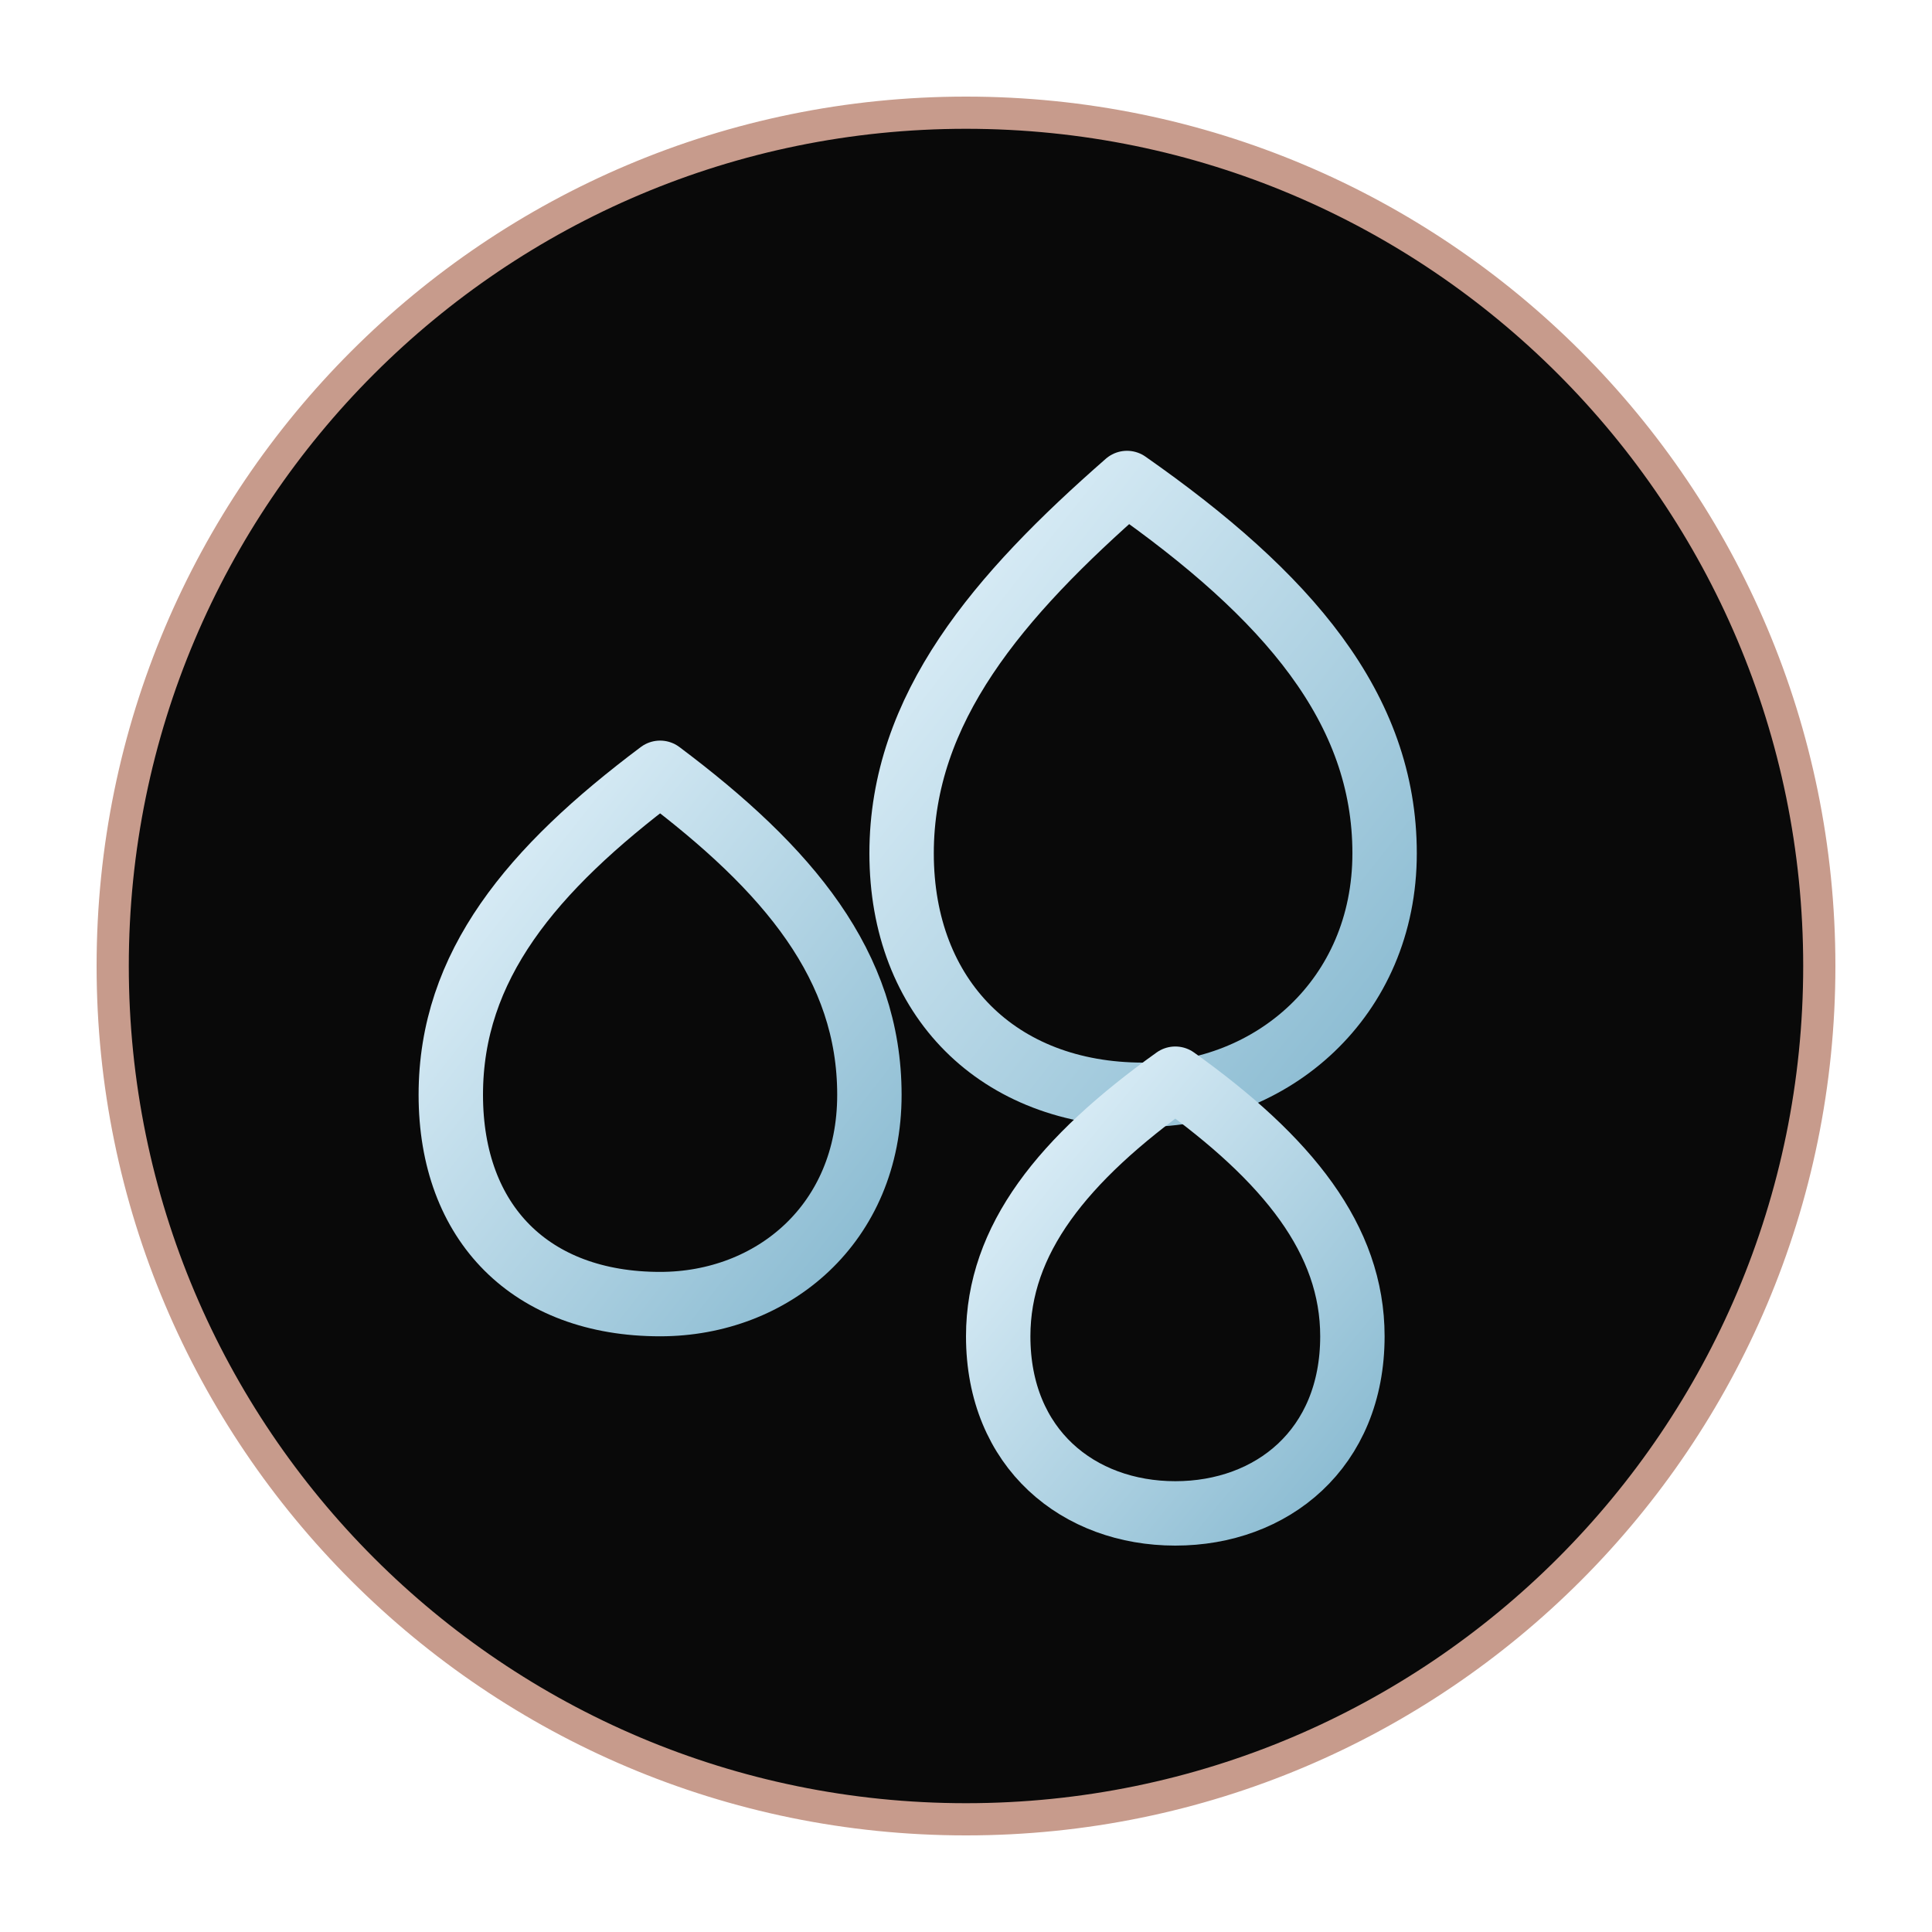
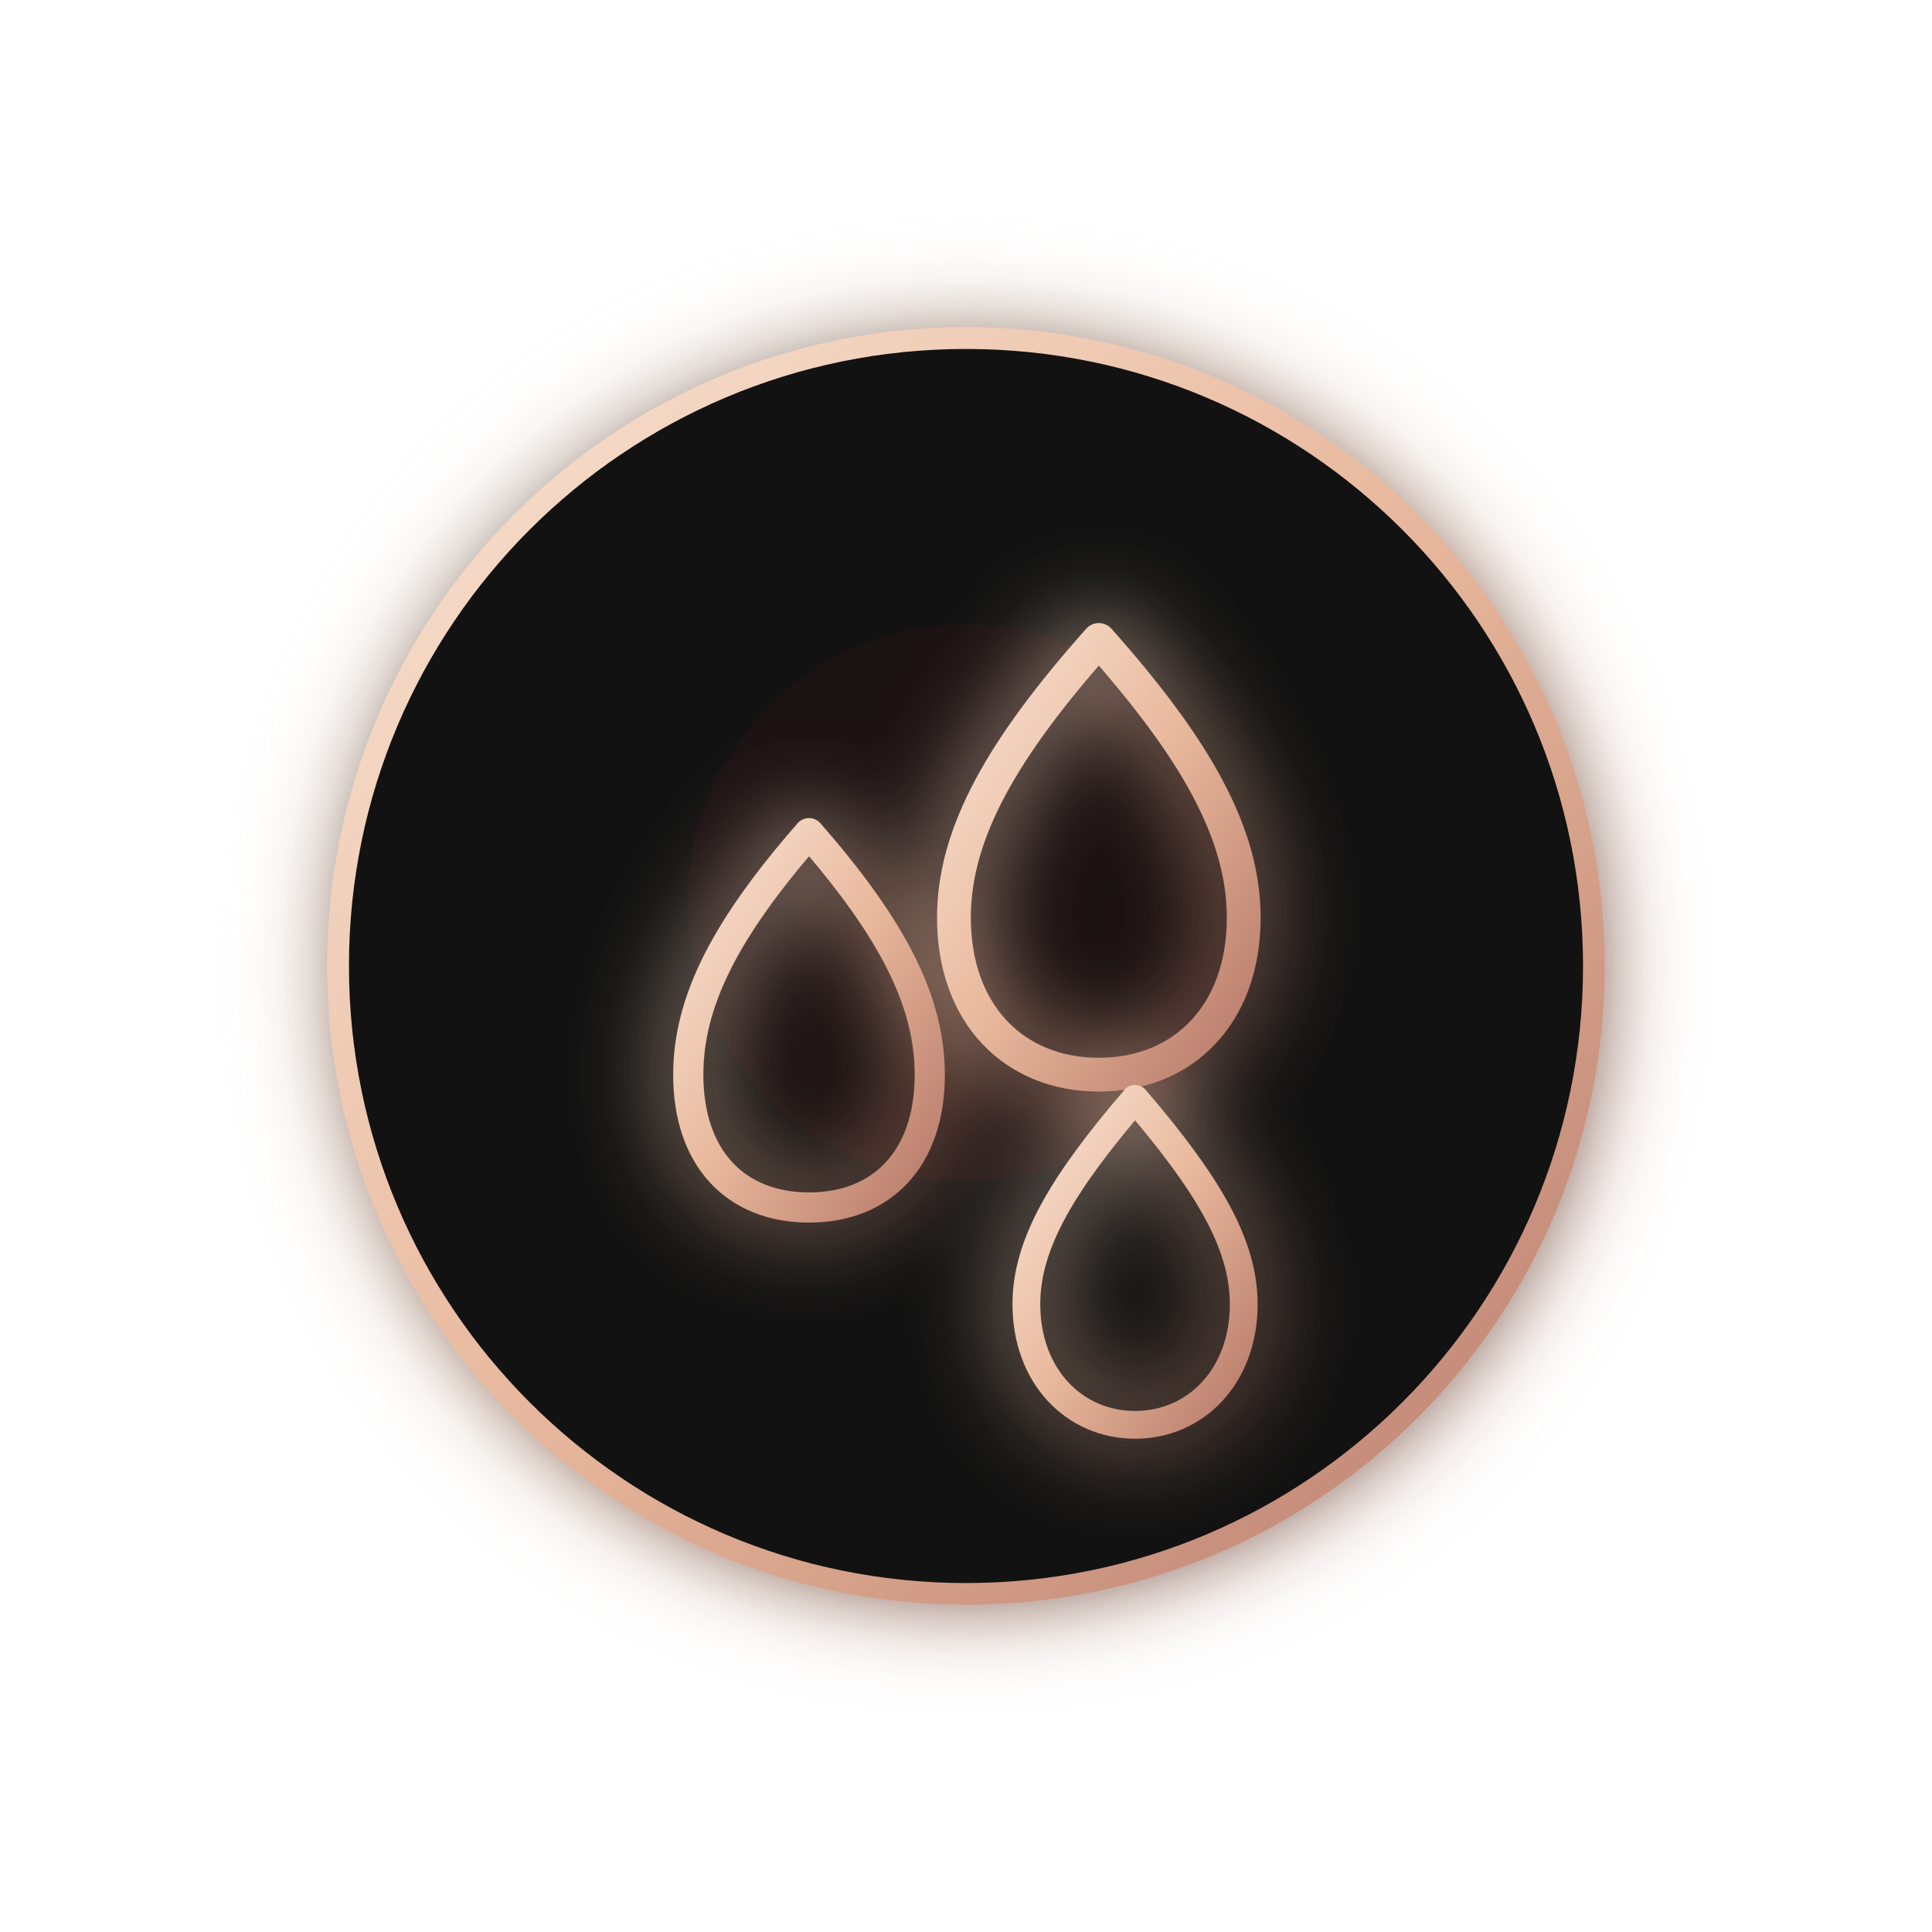
- <svg xmlns="http://www.w3.org/2000/svg" viewBox="0 0 120 120">
+ <svg xmlns="http://www.w3.org/2000/svg" viewBox="0 0 160 160">
  <defs>
-     <linearGradient id="s" x1="0" y1="0" x2="1" y2="1">
-       <stop stop-color="#e4f3fb" />
-       <stop offset="1" stop-color="#87b9d0" />
+     <linearGradient id="gold" x1="0" y1="0" x2="1" y2="1">
+       <stop offset="0" stop-color="#f9e4d4" />
+       <stop offset=".48" stop-color="#e9b99d" />
+       <stop offset="1" stop-color="#b77a69" />
    </linearGradient>
+     <filter id="glow" x="-80%" y="-80%" width="260%" height="260%">
+       <feGaussianBlur stdDeviation="3.8" result="b" />
+       <feMerge>
+         <feMergeNode in="b" />
+         <feMergeNode in="SourceGraphic" />
+       </feMerge>
+     </filter>
+     <radialGradient id="bg" cx="50%" cy="45%" r="60%">
+       <stop offset="0" stop-color="#17110e" />
+       <stop offset="1" stop-color="#080808" />
+     </radialGradient>
  </defs>
-   <circle cx="60" cy="60" r="53" fill="#090909" stroke="#c79b8c" stroke-width="2" />
-   <g fill="none" stroke="url(#s)" stroke-width="4" stroke-linejoin="round">
-     <path d="M70 30c10 7 16 14 16 23 0 9-7 15-15 15-9 0-15-6-15-15 0-9 6-16 14-23Z" />
-     <path d="M41 48c8 6 13 12 13 20 0 8-6 13-13 13-8 0-13-5-13-13 0-8 5-14 13-20Z" />
-     <path d="M73 67c7 5 11 10 11 16 0 7-5 11-11 11s-11-4-11-11c0-6 4-11 11-16Z" />
+   <circle cx="80" cy="80" r="52" fill="url(#bg)" stroke="url(#gold)" stroke-width="1.8" opacity=".98" filter="url(#glow)" />
+   <g fill="none" stroke="url(#gold)" stroke-linejoin="round" filter="url(#glow)">
+     <path d="M91 53c8 9 12 16 12 23 0 8-5 13-12 13s-12-5-12-13c0-7 4-14 12-23Z" stroke-width="2.8" />
+     <path d="M67 69c7 8 10 14 10 20 0 7-4 11-10 11s-10-4-10-11c0-6 3-12 10-20Z" stroke-width="2.5" />
+     <path d="M94 91c6 7 9 12 9 17 0 6-4 10-9 10s-9-4-9-10c0-5 3-10 9-17Z" stroke-width="2.3" />
  </g>
</svg>
